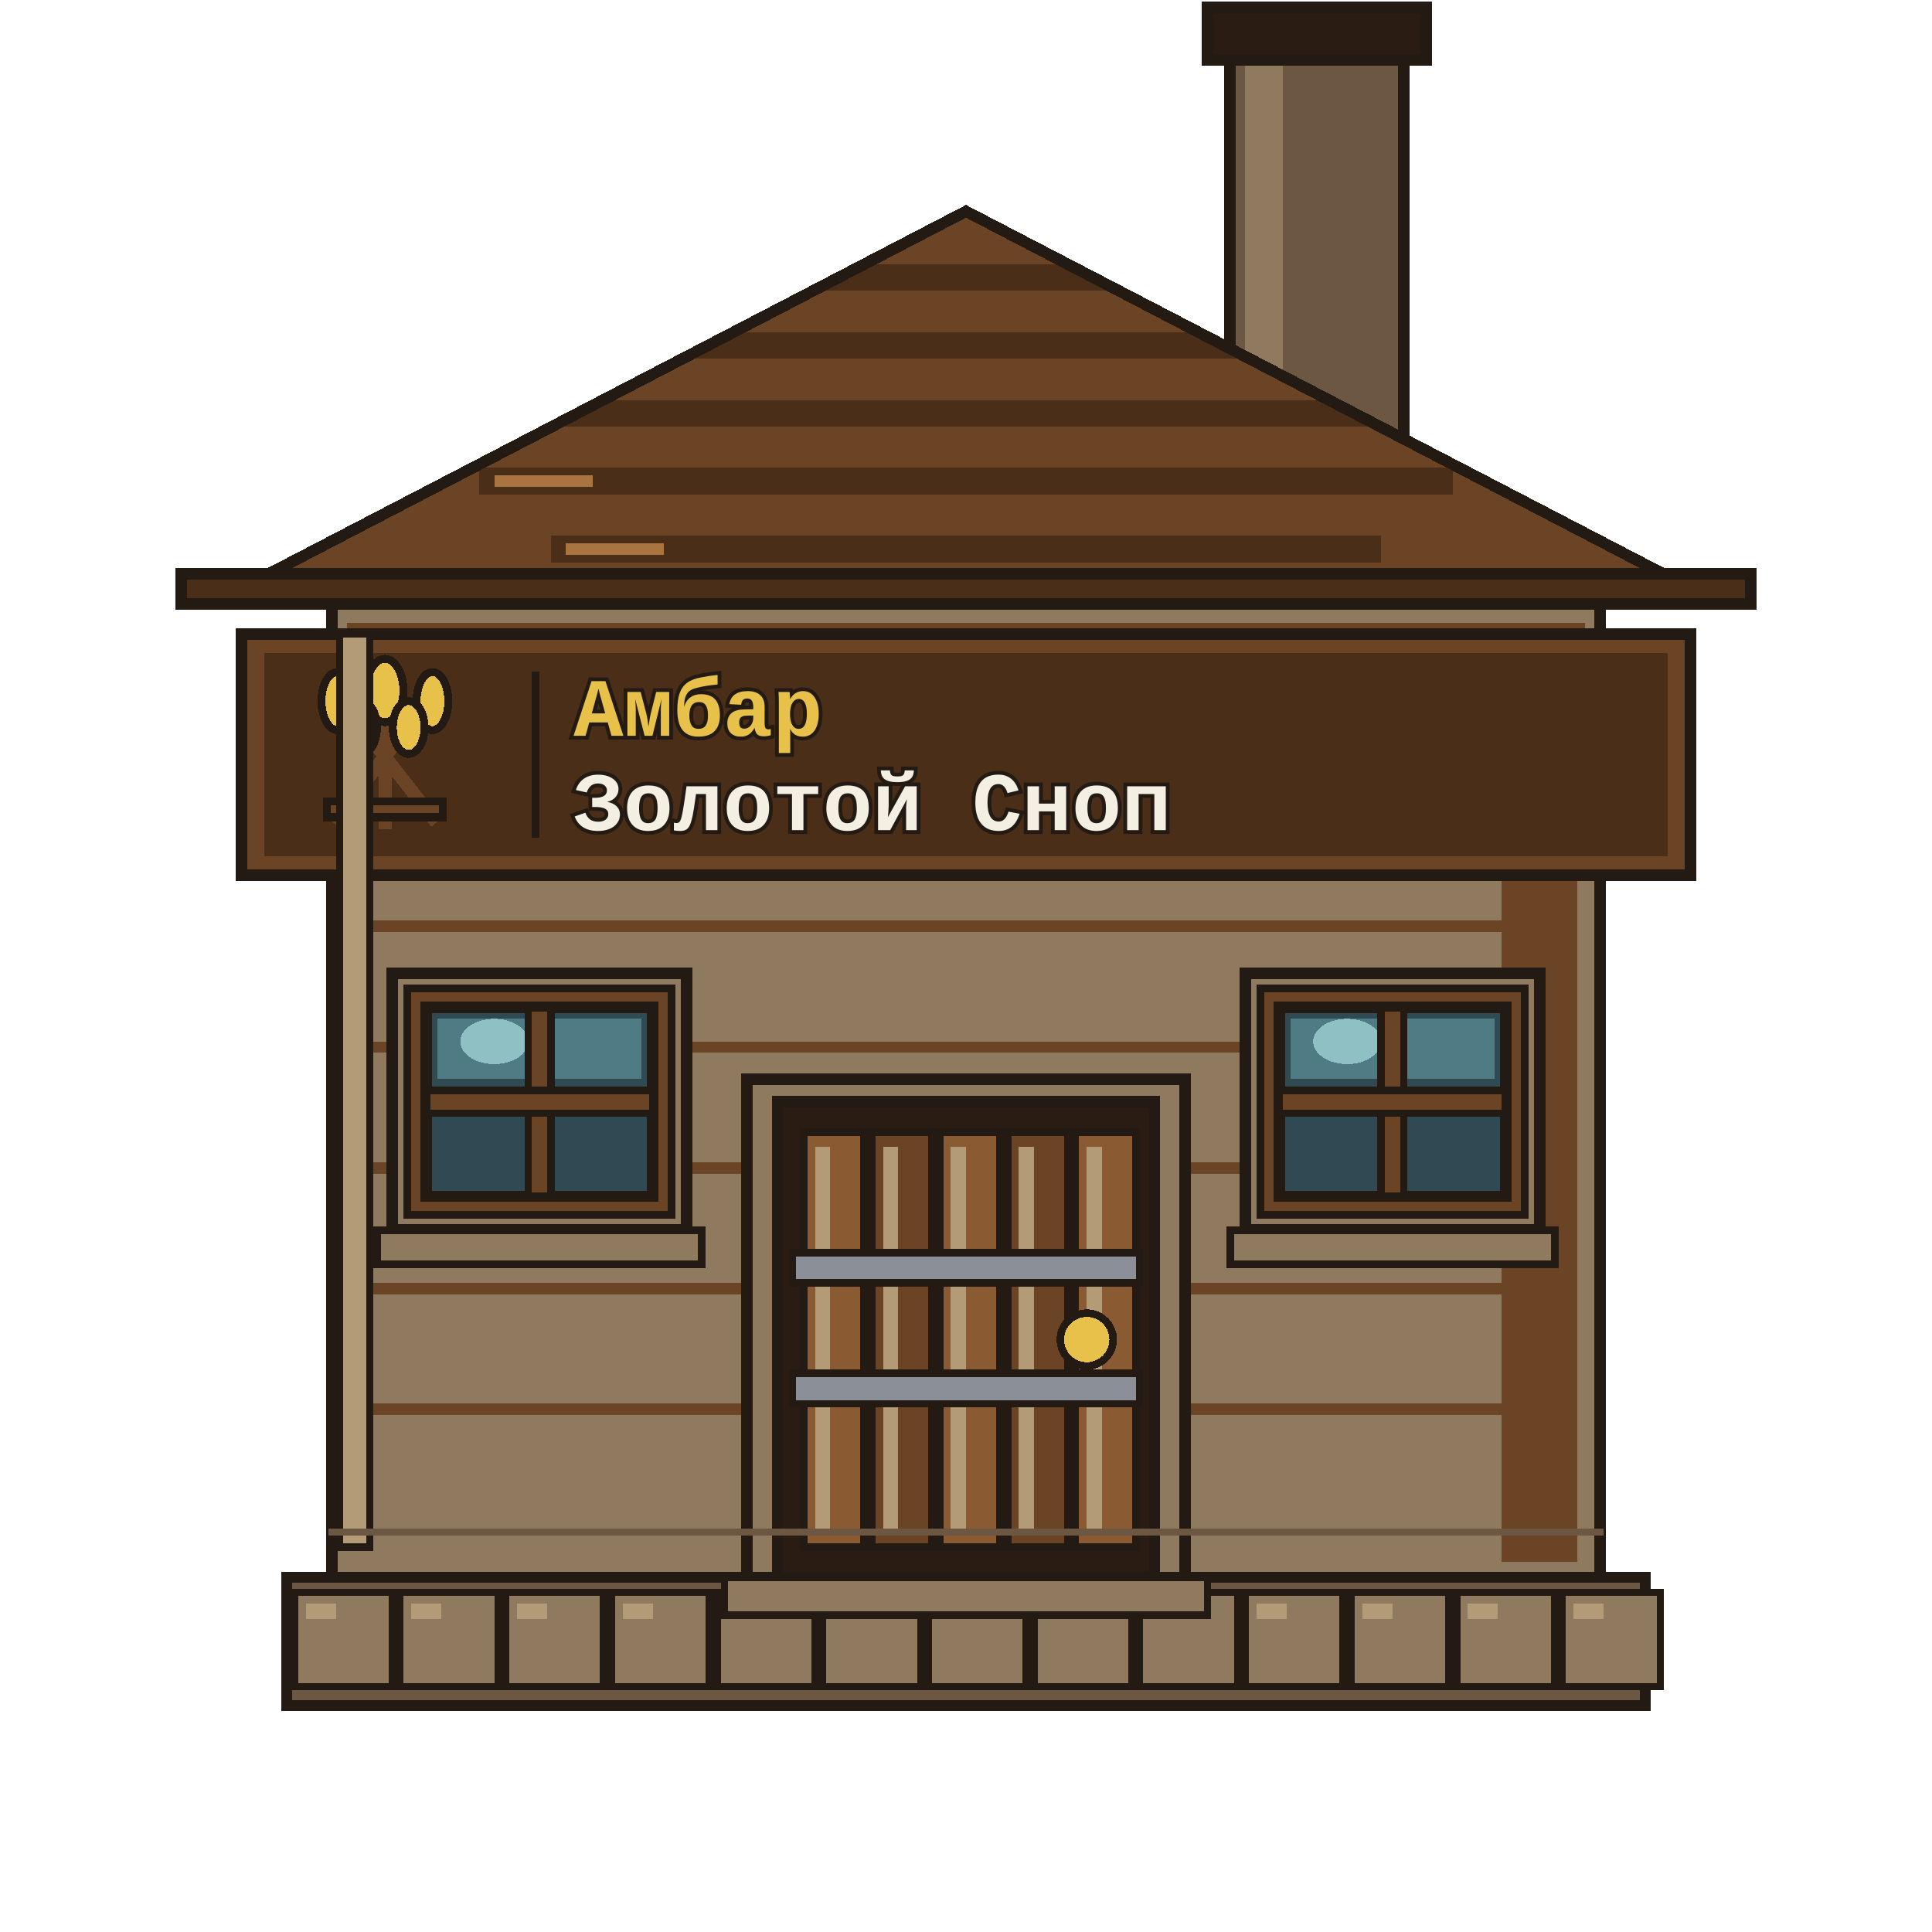
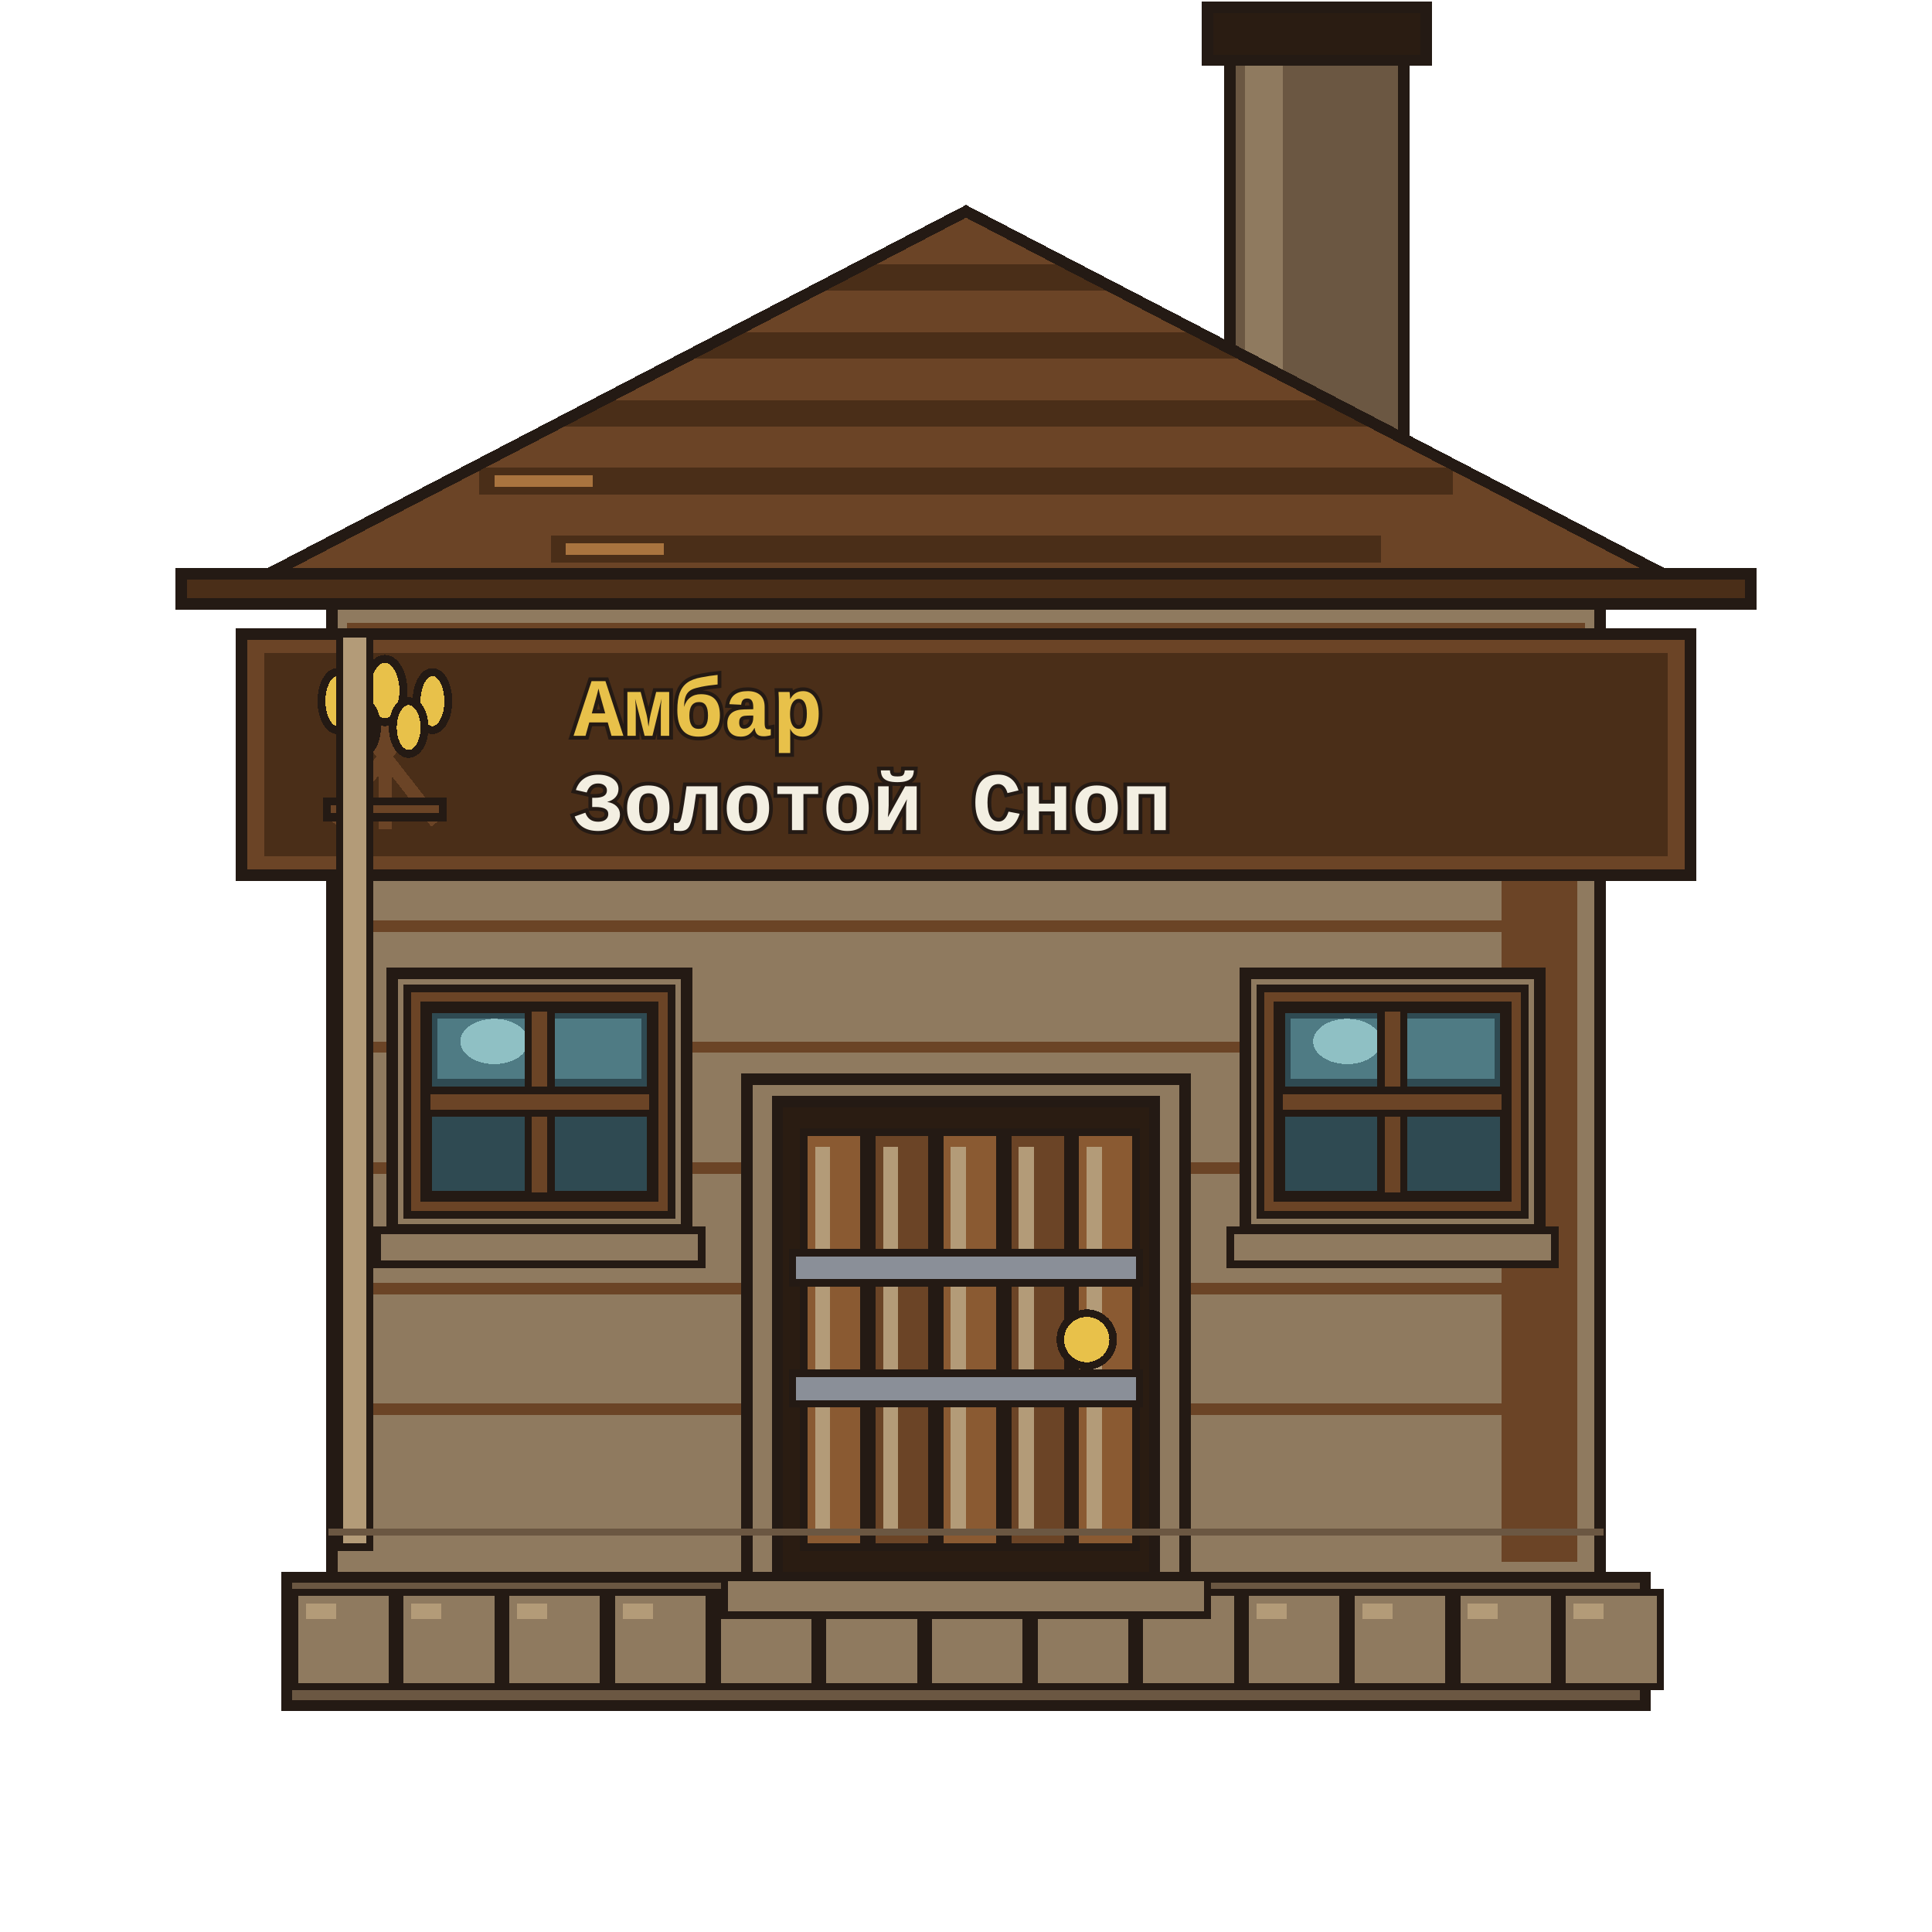
<svg xmlns="http://www.w3.org/2000/svg" viewBox="0 0 512 512" shape-rendering="crispEdges">
  <g id="chimney">
    <path d="M326 8 H372 V120 H326Z" fill="#6b5742" stroke="#241a14" stroke-width="3" stroke-linejoin="miter" stroke-linecap="square" />
    <path d="M330 12 H340 V116 H330Z" fill="#8f7a5f" stroke="none" />
    <path d="M320 2 H378 V16 H320Z" fill="#2a1c12" stroke="#241a14" stroke-width="3" stroke-linejoin="miter" stroke-linecap="square" />
  </g>
  <g id="base">
    <path d="M76 418 H436 V452 H76Z" fill="#6b5742" stroke="#241a14" stroke-width="3" stroke-linejoin="miter" stroke-linecap="square" />
    <path d="M78 422 H104 V447 H78Z" fill="#8f7a5f" stroke="#241a14" stroke-width="2" stroke-linejoin="miter" stroke-linecap="square" />
    <path d="M81 425 H89 V429 H81Z" fill="#b39b78" stroke="none" />
    <path d="M106 422 H132 V447 H106Z" fill="#8f7a5f" stroke="#241a14" stroke-width="2" stroke-linejoin="miter" stroke-linecap="square" />
    <path d="M109 425 H117 V429 H109Z" fill="#b39b78" stroke="none" />
    <path d="M134 422 H160 V447 H134Z" fill="#8f7a5f" stroke="#241a14" stroke-width="2" stroke-linejoin="miter" stroke-linecap="square" />
    <path d="M137 425 H145 V429 H137Z" fill="#b39b78" stroke="none" />
    <path d="M162 422 H188 V447 H162Z" fill="#8f7a5f" stroke="#241a14" stroke-width="2" stroke-linejoin="miter" stroke-linecap="square" />
    <path d="M165 425 H173 V429 H165Z" fill="#b39b78" stroke="none" />
    <path d="M190 422 H216 V447 H190Z" fill="#8f7a5f" stroke="#241a14" stroke-width="2" stroke-linejoin="miter" stroke-linecap="square" />
    <path d="M193 425 H201 V429 H193Z" fill="#b39b78" stroke="none" />
    <path d="M218 422 H244 V447 H218Z" fill="#8f7a5f" stroke="#241a14" stroke-width="2" stroke-linejoin="miter" stroke-linecap="square" />
    <path d="M221 425 H229 V429 H221Z" fill="#b39b78" stroke="none" />
    <path d="M246 422 H272 V447 H246Z" fill="#8f7a5f" stroke="#241a14" stroke-width="2" stroke-linejoin="miter" stroke-linecap="square" />
    <path d="M249 425 H257 V429 H249Z" fill="#b39b78" stroke="none" />
    <path d="M274 422 H300 V447 H274Z" fill="#8f7a5f" stroke="#241a14" stroke-width="2" stroke-linejoin="miter" stroke-linecap="square" />
    <path d="M277 425 H285 V429 H277Z" fill="#b39b78" stroke="none" />
    <path d="M302 422 H328 V447 H302Z" fill="#8f7a5f" stroke="#241a14" stroke-width="2" stroke-linejoin="miter" stroke-linecap="square" />
    <path d="M305 425 H313 V429 H305Z" fill="#b39b78" stroke="none" />
    <path d="M330 422 H356 V447 H330Z" fill="#8f7a5f" stroke="#241a14" stroke-width="2" stroke-linejoin="miter" stroke-linecap="square" />
    <path d="M333 425 H341 V429 H333Z" fill="#b39b78" stroke="none" />
    <path d="M358 422 H384 V447 H358Z" fill="#8f7a5f" stroke="#241a14" stroke-width="2" stroke-linejoin="miter" stroke-linecap="square" />
    <path d="M361 425 H369 V429 H361Z" fill="#b39b78" stroke="none" />
    <path d="M386 422 H412 V447 H386Z" fill="#8f7a5f" stroke="#241a14" stroke-width="2" stroke-linejoin="miter" stroke-linecap="square" />
    <path d="M389 425 H397 V429 H389Z" fill="#b39b78" stroke="none" />
    <path d="M414 422 H440 V447 H414Z" fill="#8f7a5f" stroke="#241a14" stroke-width="2" stroke-linejoin="miter" stroke-linecap="square" />
    <path d="M417 425 H425 V429 H417Z" fill="#b39b78" stroke="none" />
  </g>
  <g id="wall">
    <path d="M88 160 H424 V418 H88Z" fill="#8f7a5f" stroke="#241a14" stroke-width="3" stroke-linejoin="miter" stroke-linecap="square" />
    <path d="M92 165 H420 V175 H92Z" fill="#6b4426" stroke="none" />
    <path d="M96 178 H416 V186 H96Z" fill="#8f7a5f" stroke="none" />
    <path d="M398 168 H418 V414 H398Z" fill="#6b4426" stroke="none" />
    <path d="M94 180 H418 V183 H94Z" fill="#6b4426" stroke="none" />
    <path d="M94 212 H418 V215 H94Z" fill="#6b4426" stroke="none" />
    <path d="M94 244 H418 V247 H94Z" fill="#6b4426" stroke="none" />
    <path d="M94 276 H418 V279 H94Z" fill="#6b4426" stroke="none" />
    <path d="M94 308 H418 V311 H94Z" fill="#6b4426" stroke="none" />
    <path d="M94 340 H418 V343 H94Z" fill="#6b4426" stroke="none" />
    <path d="M94 372 H418 V375 H94Z" fill="#6b4426" stroke="none" />
  </g>
  <g id="roof">
    <defs>
      <clipPath id="roofClip">
        <path d="M56 160 L256 56 L456 160Z" />
      </clipPath>
    </defs>
    <path d="M56 160 L256 56 L456 160Z" fill="#6b4426" stroke="#241a14" stroke-width="3" stroke-linejoin="miter" />
    <g clip-path="url(#roofClip)">
      <path d="M71 70 H441 V77 H71Z" fill="#4a2e18" stroke="none" />
      <path d="M75 72 H101 V75 H75Z" fill="#a9743f" stroke="none" />
      <path d="M90 88 H422 V95 H90Z" fill="#4a2e18" stroke="none" />
      <path d="M94 90 H120 V93 H94Z" fill="#a9743f" stroke="none" />
      <path d="M109 106 H403 V113 H109Z" fill="#4a2e18" stroke="none" />
      <path d="M113 108 H139 V111 H113Z" fill="#a9743f" stroke="none" />
      <path d="M127 124 H385 V131 H127Z" fill="#4a2e18" stroke="none" />
      <path d="M131 126 H157 V129 H131Z" fill="#a9743f" stroke="none" />
      <path d="M146 142 H366 V149 H146Z" fill="#4a2e18" stroke="none" />
      <path d="M150 144 H176 V147 H150Z" fill="#a9743f" stroke="none" />
    </g>
    <path d="M56 160 L256 56 L456 160Z" fill="none" stroke="#241a14" stroke-width="3" stroke-linejoin="miter" />
    <path d="M48 152 H464 V160 H48Z" fill="#4a2e18" stroke="#241a14" stroke-width="3" stroke-linejoin="miter" stroke-linecap="square" />
  </g>
  <g id="sign" data-sign-name="Амбар «Золотой Сноп»" data-sign-type="Амбар" data-sign-shop="Золотой Сноп">
    <path id="signBoard" d="M64 168 H448 V232 H64Z" fill="#6b4426" stroke="#241a14" stroke-width="3" stroke-linejoin="miter" stroke-linecap="square" />
    <path d="M70 173 H442 V227 H70Z" fill="#4a2e18" stroke="none" />
-     <path d="M142 179 V221" fill="none" stroke="#241a14" stroke-width="2" stroke-linecap="square" />
    <g transform="translate(74 176) scale(0.7)" data-sign="sheaf">
      <path d="M40 60 V10 M22 58 L58 12 M58 58 L22 12" fill="none" stroke="#6b4426" stroke-width="5" stroke-linecap="square" />
      <ellipse cx="40" cy="10" rx="7" ry="12" fill="#e8c14a" stroke="#241a14" stroke-width="3" />
      <ellipse cx="22" cy="14" rx="6" ry="11" fill="#e8c14a" stroke="#241a14" stroke-width="3" />
      <ellipse cx="58" cy="14" rx="6" ry="11" fill="#e8c14a" stroke="#241a14" stroke-width="3" />
      <ellipse cx="31" cy="24" rx="6" ry="10" fill="#e8c14a" stroke="#241a14" stroke-width="3" />
      <ellipse cx="49" cy="24" rx="6" ry="10" fill="#e8c14a" stroke="#241a14" stroke-width="3" />
      <path d="M18 52 H62 V58 H18Z" fill="#6b4426" stroke="#241a14" stroke-width="3" />
    </g>
    <text data-line="type" x="152" y="195" font-family="'Courier New', monospace" font-size="22" font-weight="700" fill="#e8c14a" stroke="#241a14" stroke-width="2" paint-order="stroke" text-rendering="geometricPrecision" textLength="68.2" lengthAdjust="spacingAndGlyphs">Амбар</text>
    <text data-line="shop" x="152" y="220" font-family="'Courier New', monospace" font-size="22" font-weight="700" fill="#f3efe2" stroke="#241a14" stroke-width="2" paint-order="stroke" text-rendering="geometricPrecision" textLength="163.7" lengthAdjust="spacingAndGlyphs">Золотой Сноп</text>
  </g>
  <g id="window">
    <path d="M104 258 H182 V326 H104Z" fill="#8f7a5f" stroke="#241a14" stroke-width="3" stroke-linejoin="miter" stroke-linecap="square" />
    <path d="M108 262 H178 V322 H108Z" fill="#6b4426" stroke="#241a14" stroke-width="2" stroke-linejoin="miter" stroke-linecap="square" />
    <path d="M113 267 H173 V317 H113Z" fill="#2f4a52" stroke="#241a14" stroke-width="3" stroke-linejoin="miter" stroke-linecap="square" />
    <path d="M116 270 H139 V286 H116Z" fill="#4f7b84" stroke="none" />
    <path d="M147 270 H170 V286 H147Z" fill="#4f7b84" stroke="none" />
    <ellipse cx="131" cy="276" rx="9" ry="6" fill="#8fc0c4" stroke="none" />
    <path d="M140 267 H146 V317 H140Z" fill="#6b4426" stroke="#241a14" stroke-width="2" stroke-linejoin="miter" stroke-linecap="square" />
    <path d="M113 289 H173 V295 H113Z" fill="#6b4426" stroke="#241a14" stroke-width="2" stroke-linejoin="miter" stroke-linecap="square" />
    <path d="M100 326 H186 V335 H100Z" fill="#8f7a5f" stroke="#241a14" stroke-width="2" stroke-linejoin="miter" stroke-linecap="square" />
    <path d="M330 258 H408 V326 H330Z" fill="#8f7a5f" stroke="#241a14" stroke-width="3" stroke-linejoin="miter" stroke-linecap="square" />
    <path d="M334 262 H404 V322 H334Z" fill="#6b4426" stroke="#241a14" stroke-width="2" stroke-linejoin="miter" stroke-linecap="square" />
    <path d="M339 267 H399 V317 H339Z" fill="#2f4a52" stroke="#241a14" stroke-width="3" stroke-linejoin="miter" stroke-linecap="square" />
    <path d="M342 270 H365 V286 H342Z" fill="#4f7b84" stroke="none" />
    <path d="M373 270 H396 V286 H373Z" fill="#4f7b84" stroke="none" />
    <ellipse cx="357" cy="276" rx="9" ry="6" fill="#8fc0c4" stroke="none" />
    <path d="M366 267 H372 V317 H366Z" fill="#6b4426" stroke="#241a14" stroke-width="2" stroke-linejoin="miter" stroke-linecap="square" />
    <path d="M339 289 H399 V295 H339Z" fill="#6b4426" stroke="#241a14" stroke-width="2" stroke-linejoin="miter" stroke-linecap="square" />
    <path d="M326 326 H412 V335 H326Z" fill="#8f7a5f" stroke="#241a14" stroke-width="2" stroke-linejoin="miter" stroke-linecap="square" />
  </g>
  <g id="door">
    <path d="M198 286 H314 V418 H198Z" fill="#8f7a5f" stroke="#241a14" stroke-width="3" stroke-linejoin="miter" stroke-linecap="square" />
    <path d="M206 292 H306 V418 H206Z" fill="#2a1c12" stroke="#241a14" stroke-width="3" />
    <path d="M213 300 H229 V410 H213Z" fill="#8a5a32" stroke="#241a14" stroke-width="2" stroke-linejoin="miter" stroke-linecap="square" />
    <path d="M216 304 H220 V406 H216Z" fill="#b39b78" stroke="none" />
    <path d="M231 300 H247 V410 H231Z" fill="#6b4426" stroke="#241a14" stroke-width="2" stroke-linejoin="miter" stroke-linecap="square" />
    <path d="M234 304 H238 V406 H234Z" fill="#b39b78" stroke="none" />
    <path d="M249 300 H265 V410 H249Z" fill="#8a5a32" stroke="#241a14" stroke-width="2" stroke-linejoin="miter" stroke-linecap="square" />
    <path d="M252 304 H256 V406 H252Z" fill="#b39b78" stroke="none" />
    <path d="M267 300 H283 V410 H267Z" fill="#6b4426" stroke="#241a14" stroke-width="2" stroke-linejoin="miter" stroke-linecap="square" />
    <path d="M270 304 H274 V406 H270Z" fill="#b39b78" stroke="none" />
    <path d="M285 300 H301 V410 H285Z" fill="#8a5a32" stroke="#241a14" stroke-width="2" stroke-linejoin="miter" stroke-linecap="square" />
    <path d="M288 304 H292 V406 H288Z" fill="#b39b78" stroke="none" />
    <path d="M210 332 H302 V340 H210Z" fill="#8a8f98" stroke="#241a14" stroke-width="2" stroke-linejoin="miter" stroke-linecap="square" />
    <path d="M210 364 H302 V372 H210Z" fill="#8a8f98" stroke="#241a14" stroke-width="2" stroke-linejoin="miter" stroke-linecap="square" />
    <ellipse cx="288" cy="355" rx="7" ry="7" fill="#e8c14a" stroke="#241a14" stroke-width="2" />
    <path d="M192 418 H320 V428 H192Z" fill="#8f7a5f" stroke="#241a14" stroke-width="2" stroke-linejoin="miter" stroke-linecap="square" />
  </g>
  <g id="decor">
    <path d="M90 168 H98 V410 H90Z" fill="#b39b78" stroke="#241a14" stroke-width="2" stroke-linejoin="miter" stroke-linecap="square" />
    <path d="M88 406 L424 406" fill="none" stroke="#6b5742" stroke-width="2" stroke-linecap="square" />
  </g>
</svg>
